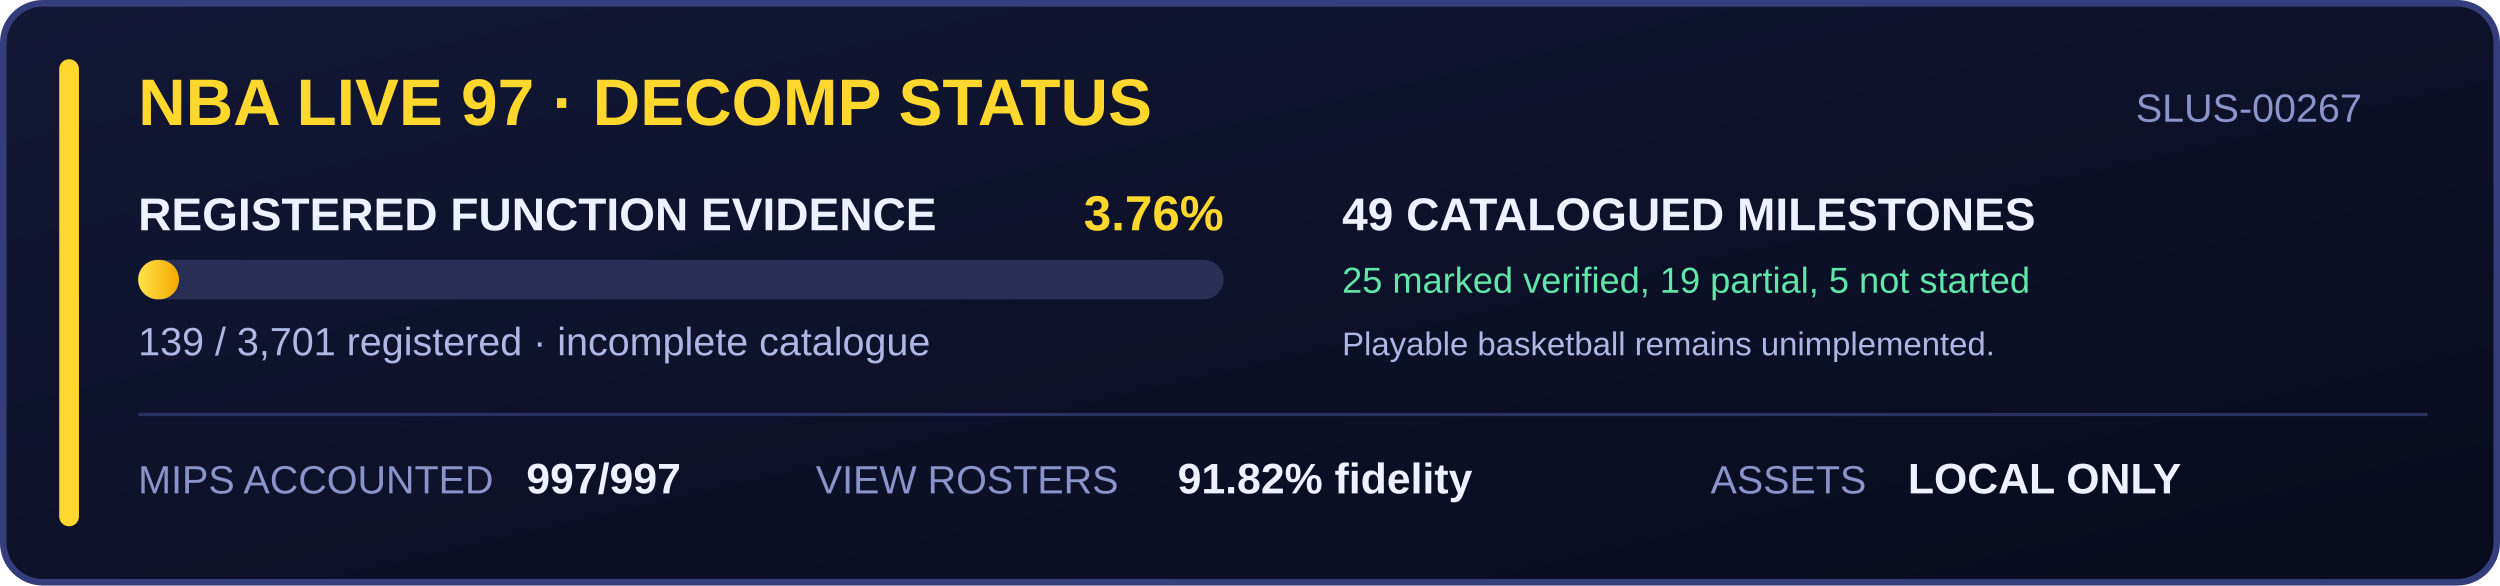
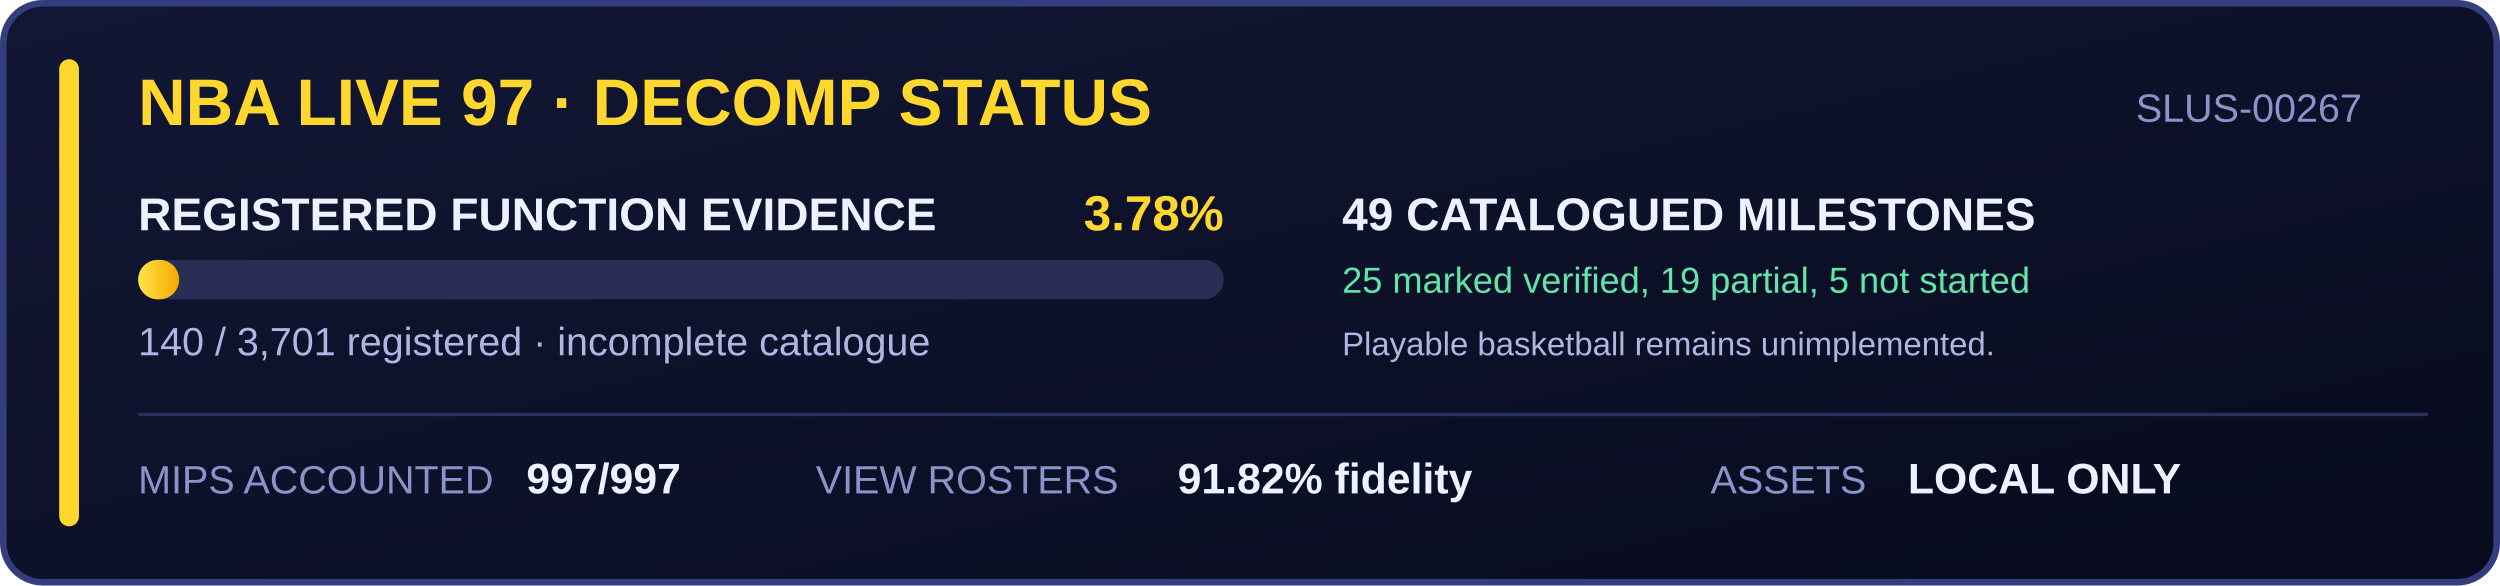
<svg xmlns="http://www.w3.org/2000/svg" width="760" height="178" viewBox="0 0 760 178" role="img" aria-labelledby="title desc">
  <defs>
    <linearGradient id="panel" x1="0" y1="0" x2="1" y2="1">
      <stop stop-color="#121735" />
      <stop offset="1" stop-color="#080b1d" />
    </linearGradient>
    <linearGradient id="gold" x1="0" y1="0" x2="1" y2="0">
      <stop stop-color="#ffe44a" />
      <stop offset="1" stop-color="#f6a800" />
    </linearGradient>
  </defs>
  <rect x="1" y="1" width="758" height="176" rx="12" fill="url(#panel)" stroke="#343e7d" stroke-width="2" />
  <rect x="18" y="18" width="6" height="142" rx="3" fill="#ffd72d" />
  <g font-family="Segoe UI, Arial, sans-serif">
    <text x="42" y="38" fill="#ffd72d" font-size="20" font-weight="700">NBA LIVE 97 · DECOMP STATUS</text>
    <text x="718" y="37" fill="#8994ca" font-size="12" text-anchor="end">SLUS-00267</text>
    <text x="42" y="70" fill="#eef1ff" font-size="14" font-weight="600">REGISTERED FUNCTION EVIDENCE</text>
-     <text x="372" y="70" fill="#ffd72d" font-size="15" font-weight="700" text-anchor="end">3.76%</text>
+     <text x="372" y="70" fill="#ffd72d" font-size="15" font-weight="700" text-anchor="end">3.78%</text>
    <rect x="42" y="79" width="330" height="12" rx="6" fill="#282e54" />
-     <rect x="42" y="79" width="12.41" height="12" rx="6" fill="url(#gold)" />
-     <text x="42" y="108" fill="#aeb7e4" font-size="12">139 / 3,701 registered · incomplete catalogue</text>
+     <rect x="42" y="79" width="12.47" height="12" rx="6" fill="url(#gold)" />
+     <text x="42" y="108" fill="#aeb7e4" font-size="12">140 / 3,701 registered · incomplete catalogue</text>
    <text x="408" y="70" fill="#eef1ff" font-size="14" font-weight="600">49 CATALOGUED MILESTONES</text>
    <text x="408" y="89" fill="#60e6a8" font-size="11">25 marked verified, 19 partial, 5 not started</text>
    <text x="408" y="108" fill="#aeb7e4" font-size="10">Playable basketball remains unimplemented.</text>
    <line x1="42" y1="126" x2="738" y2="126" stroke="#29315f" />
    <text x="42" y="150" fill="#8994ca" font-size="12">MIPS ACCOUNTED</text>
    <text x="160" y="150" fill="#eef1ff" font-size="13" font-weight="700">997/997</text>
    <text x="248" y="150" fill="#8994ca" font-size="12">VIEW ROSTERS</text>
    <text x="358" y="150" fill="#eef1ff" font-size="13" font-weight="700">91.82% fidelity</text>
    <text x="520" y="150" fill="#8994ca" font-size="12">ASSETS</text>
    <text x="580" y="150" fill="#eef1ff" font-size="13" font-weight="700">LOCAL ONLY</text>
  </g>
</svg>
